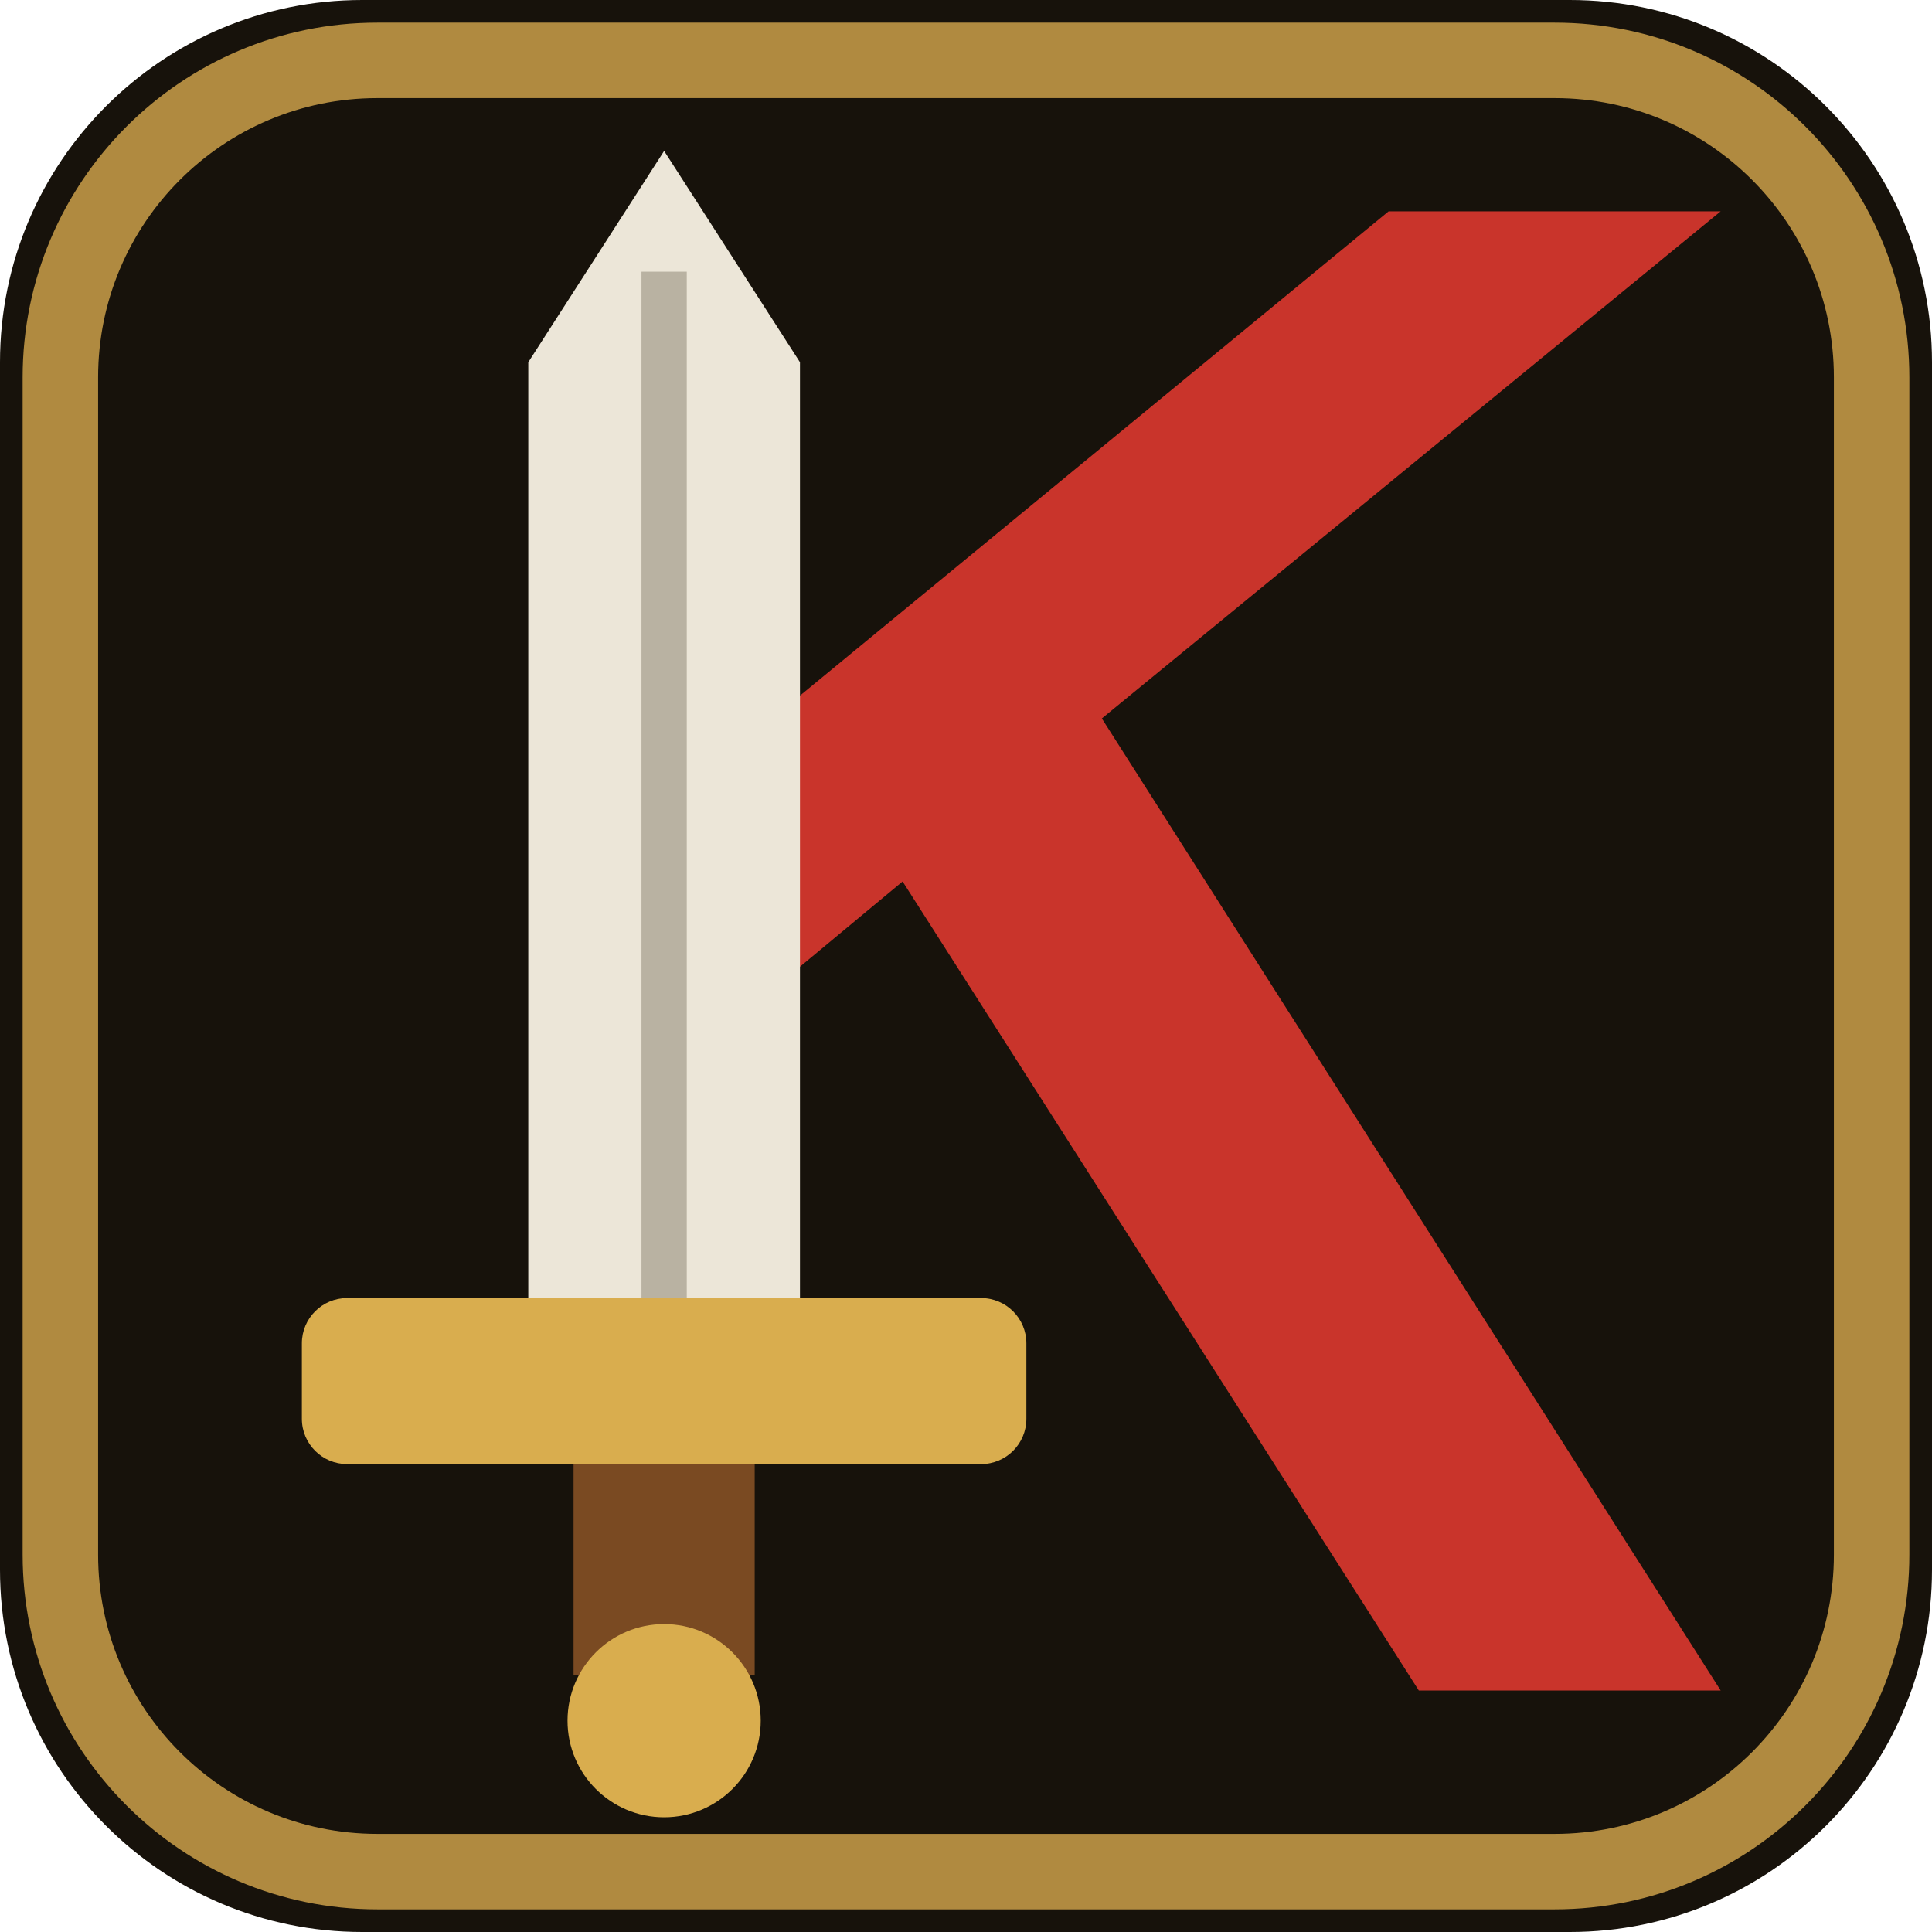
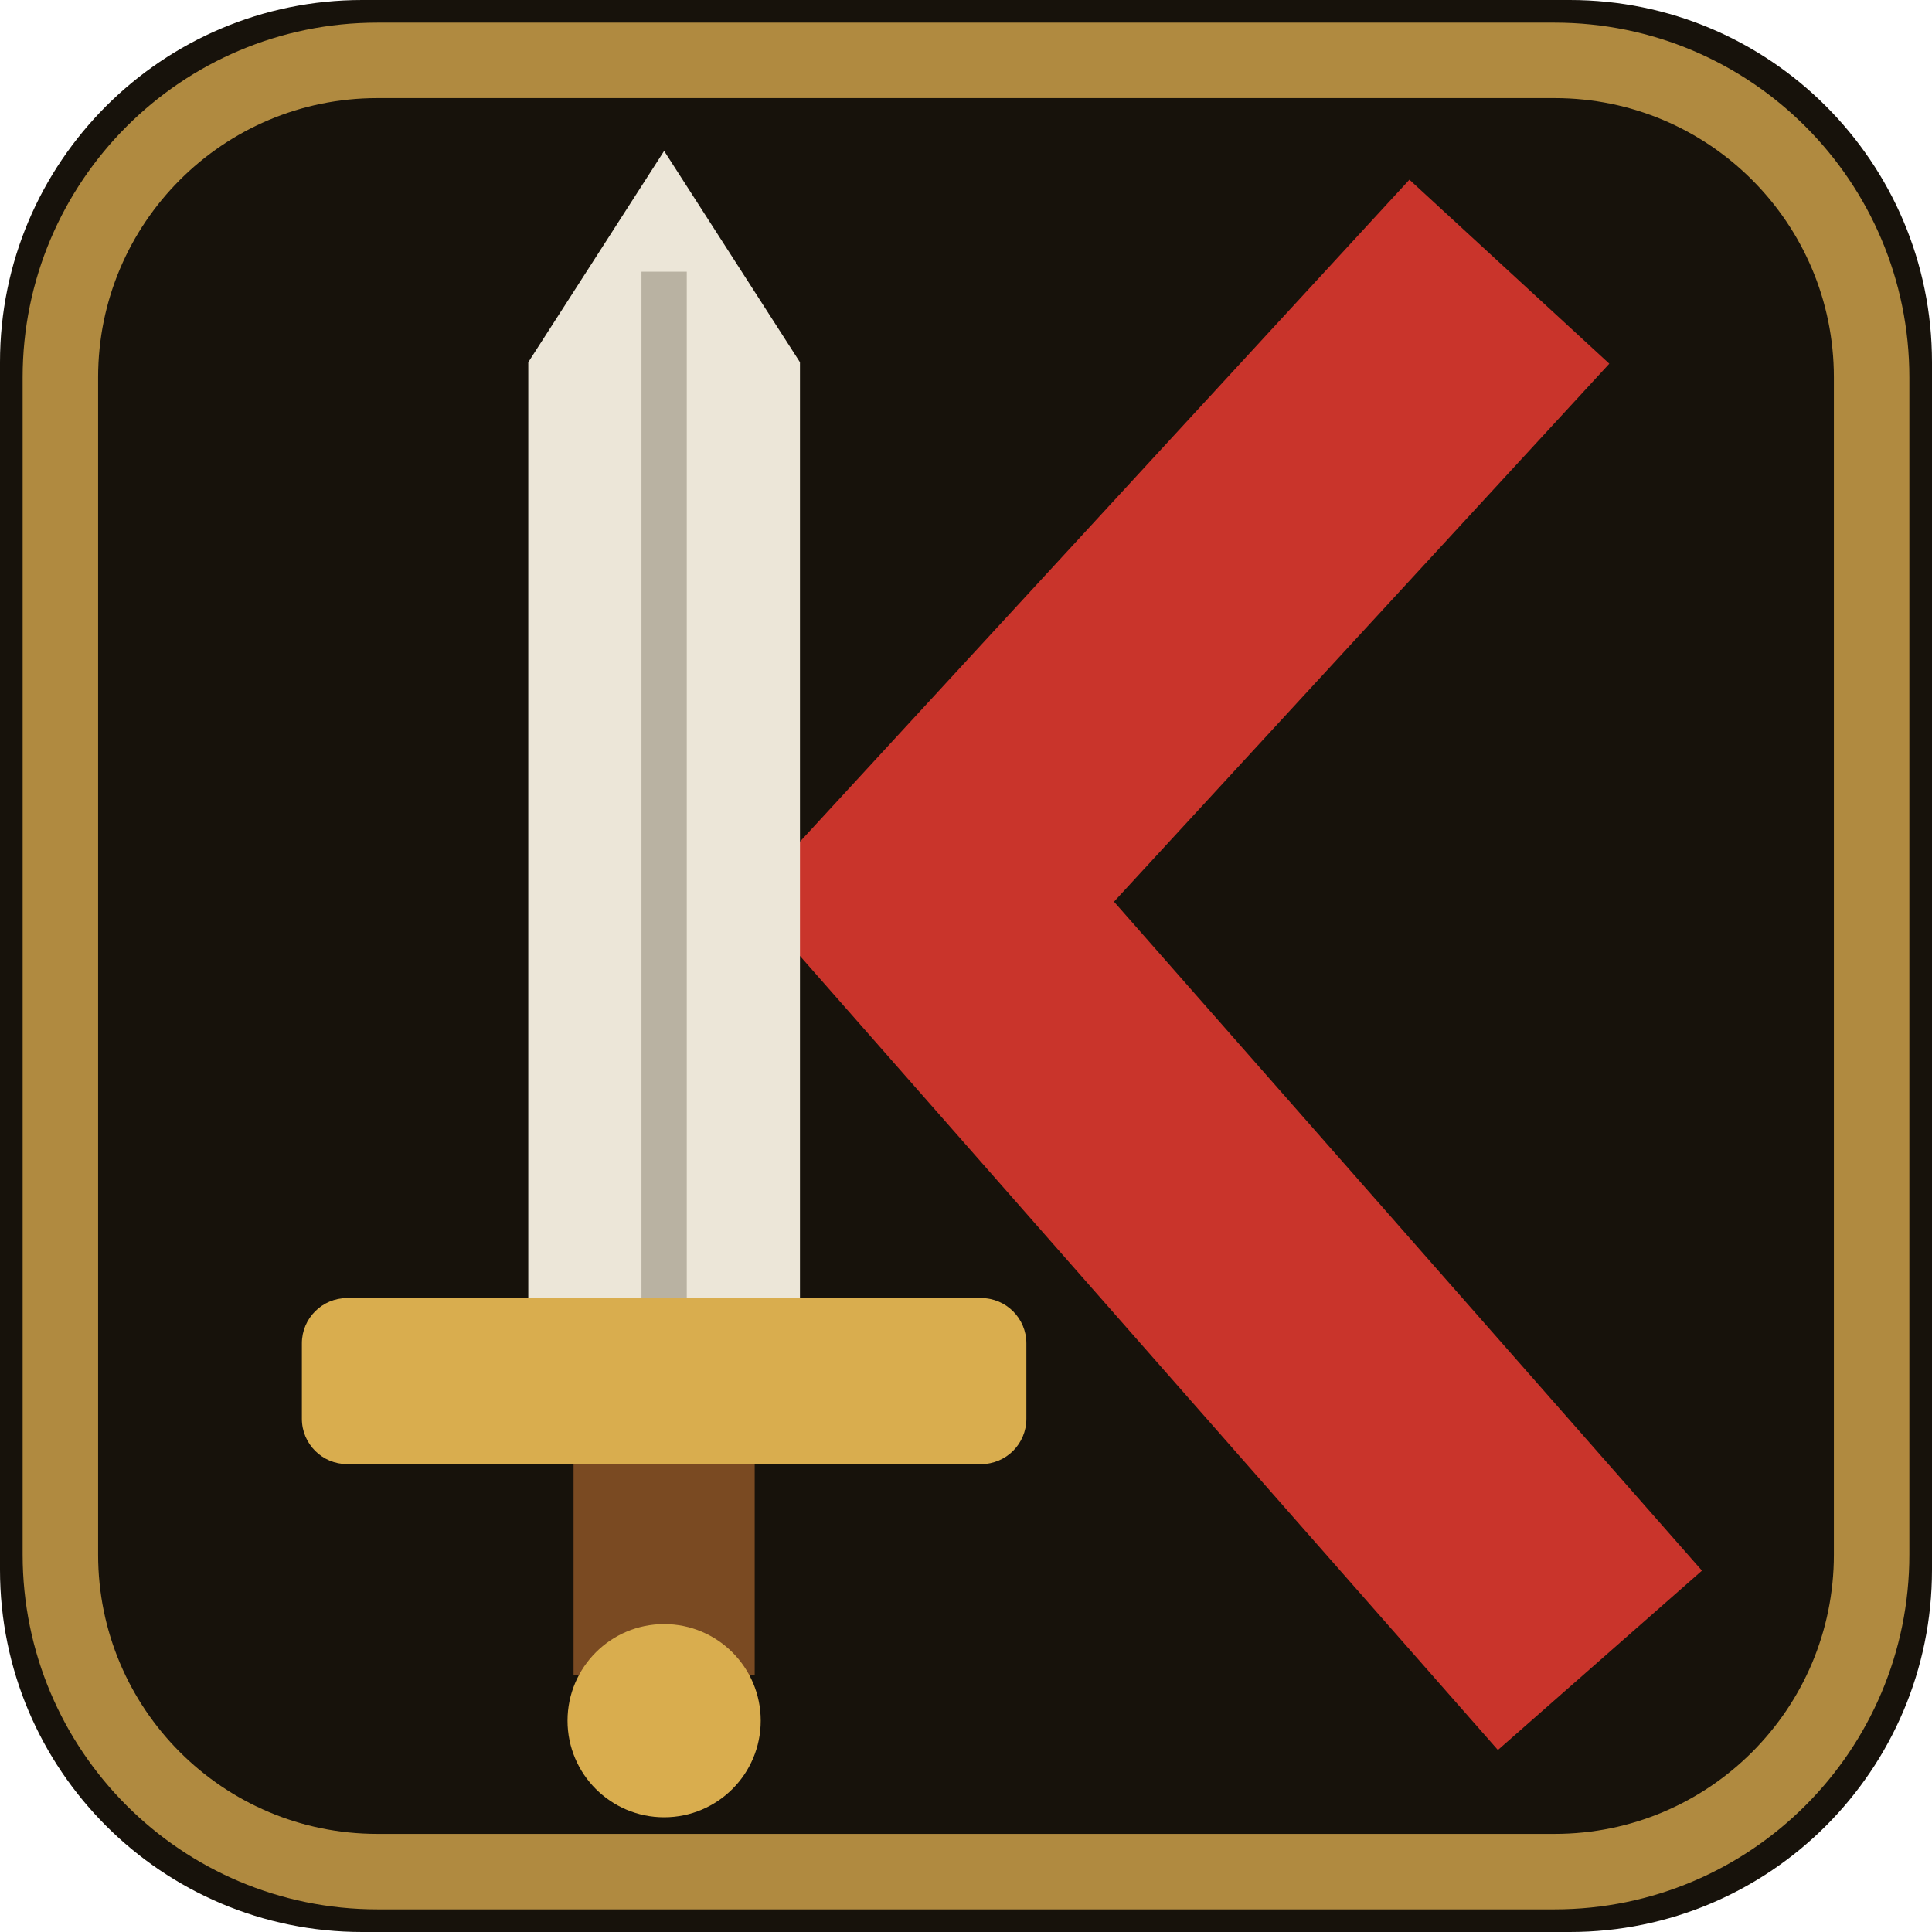
<svg xmlns="http://www.w3.org/2000/svg" viewBox="0 0 64 64">
  <rect width="64" height="64" rx="12" fill="#17120b" />
  <rect x="2" y="2" width="60" height="60" rx="10.5" fill="none" stroke="#b08a40" stroke-width="2.5" />
-   <path d="M24 25.1L46 7h11L36.5 23.8 57 56H47L29.9 29.2 24 34.1z" fill="#c9342b" />
+   <path d="M50 9L30.85 29.8 53 55" stroke="#c9342b" stroke-width="9" stroke-linejoin="miter" stroke-miterlimit="10" fill="none" />
  <path d="M17.5 12L22 5l4.5 7v32h-9z" fill="#ece6d8" />
  <path d="M22 9v35" stroke="#b9b2a2" stroke-width="1.5" />
  <rect x="10" y="43" width="24" height="5.5" rx="1.5" fill="#d9ad4e" />
  <rect x="19" y="48.5" width="6" height="7" fill="#7a4a22" />
  <circle cx="22" cy="57" r="3.2" fill="#d9ad4e" />
</svg>
